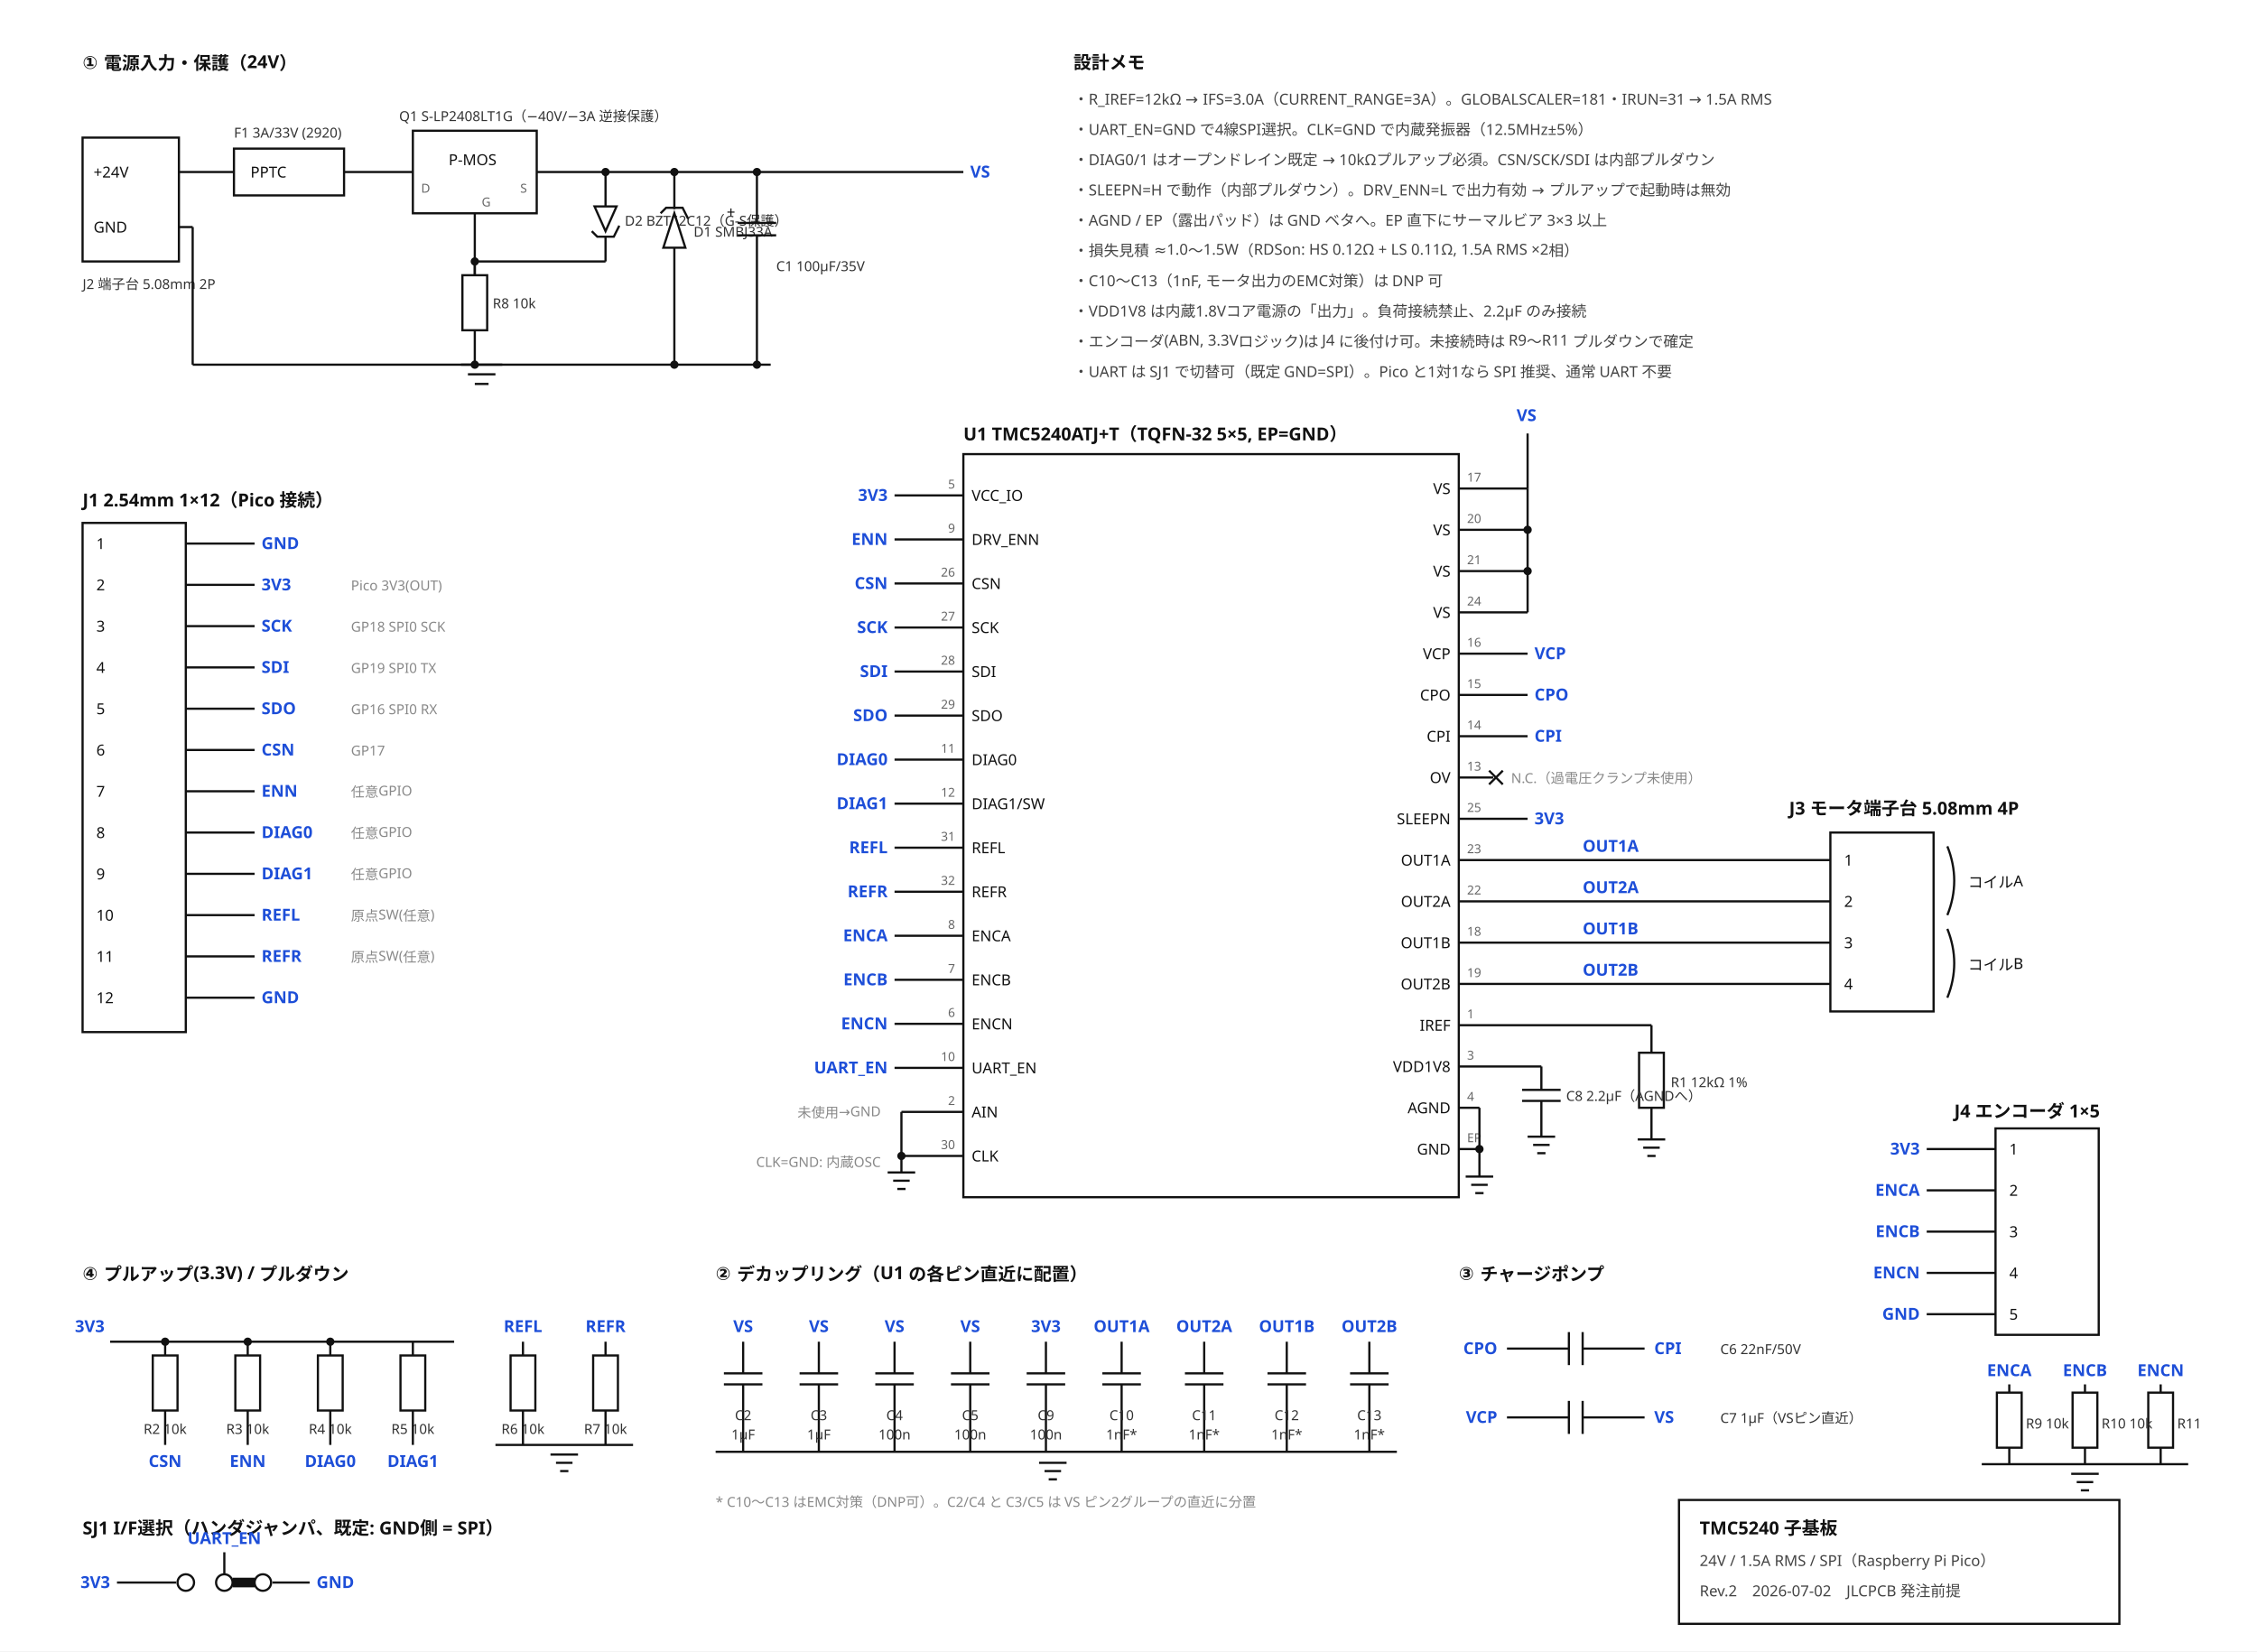
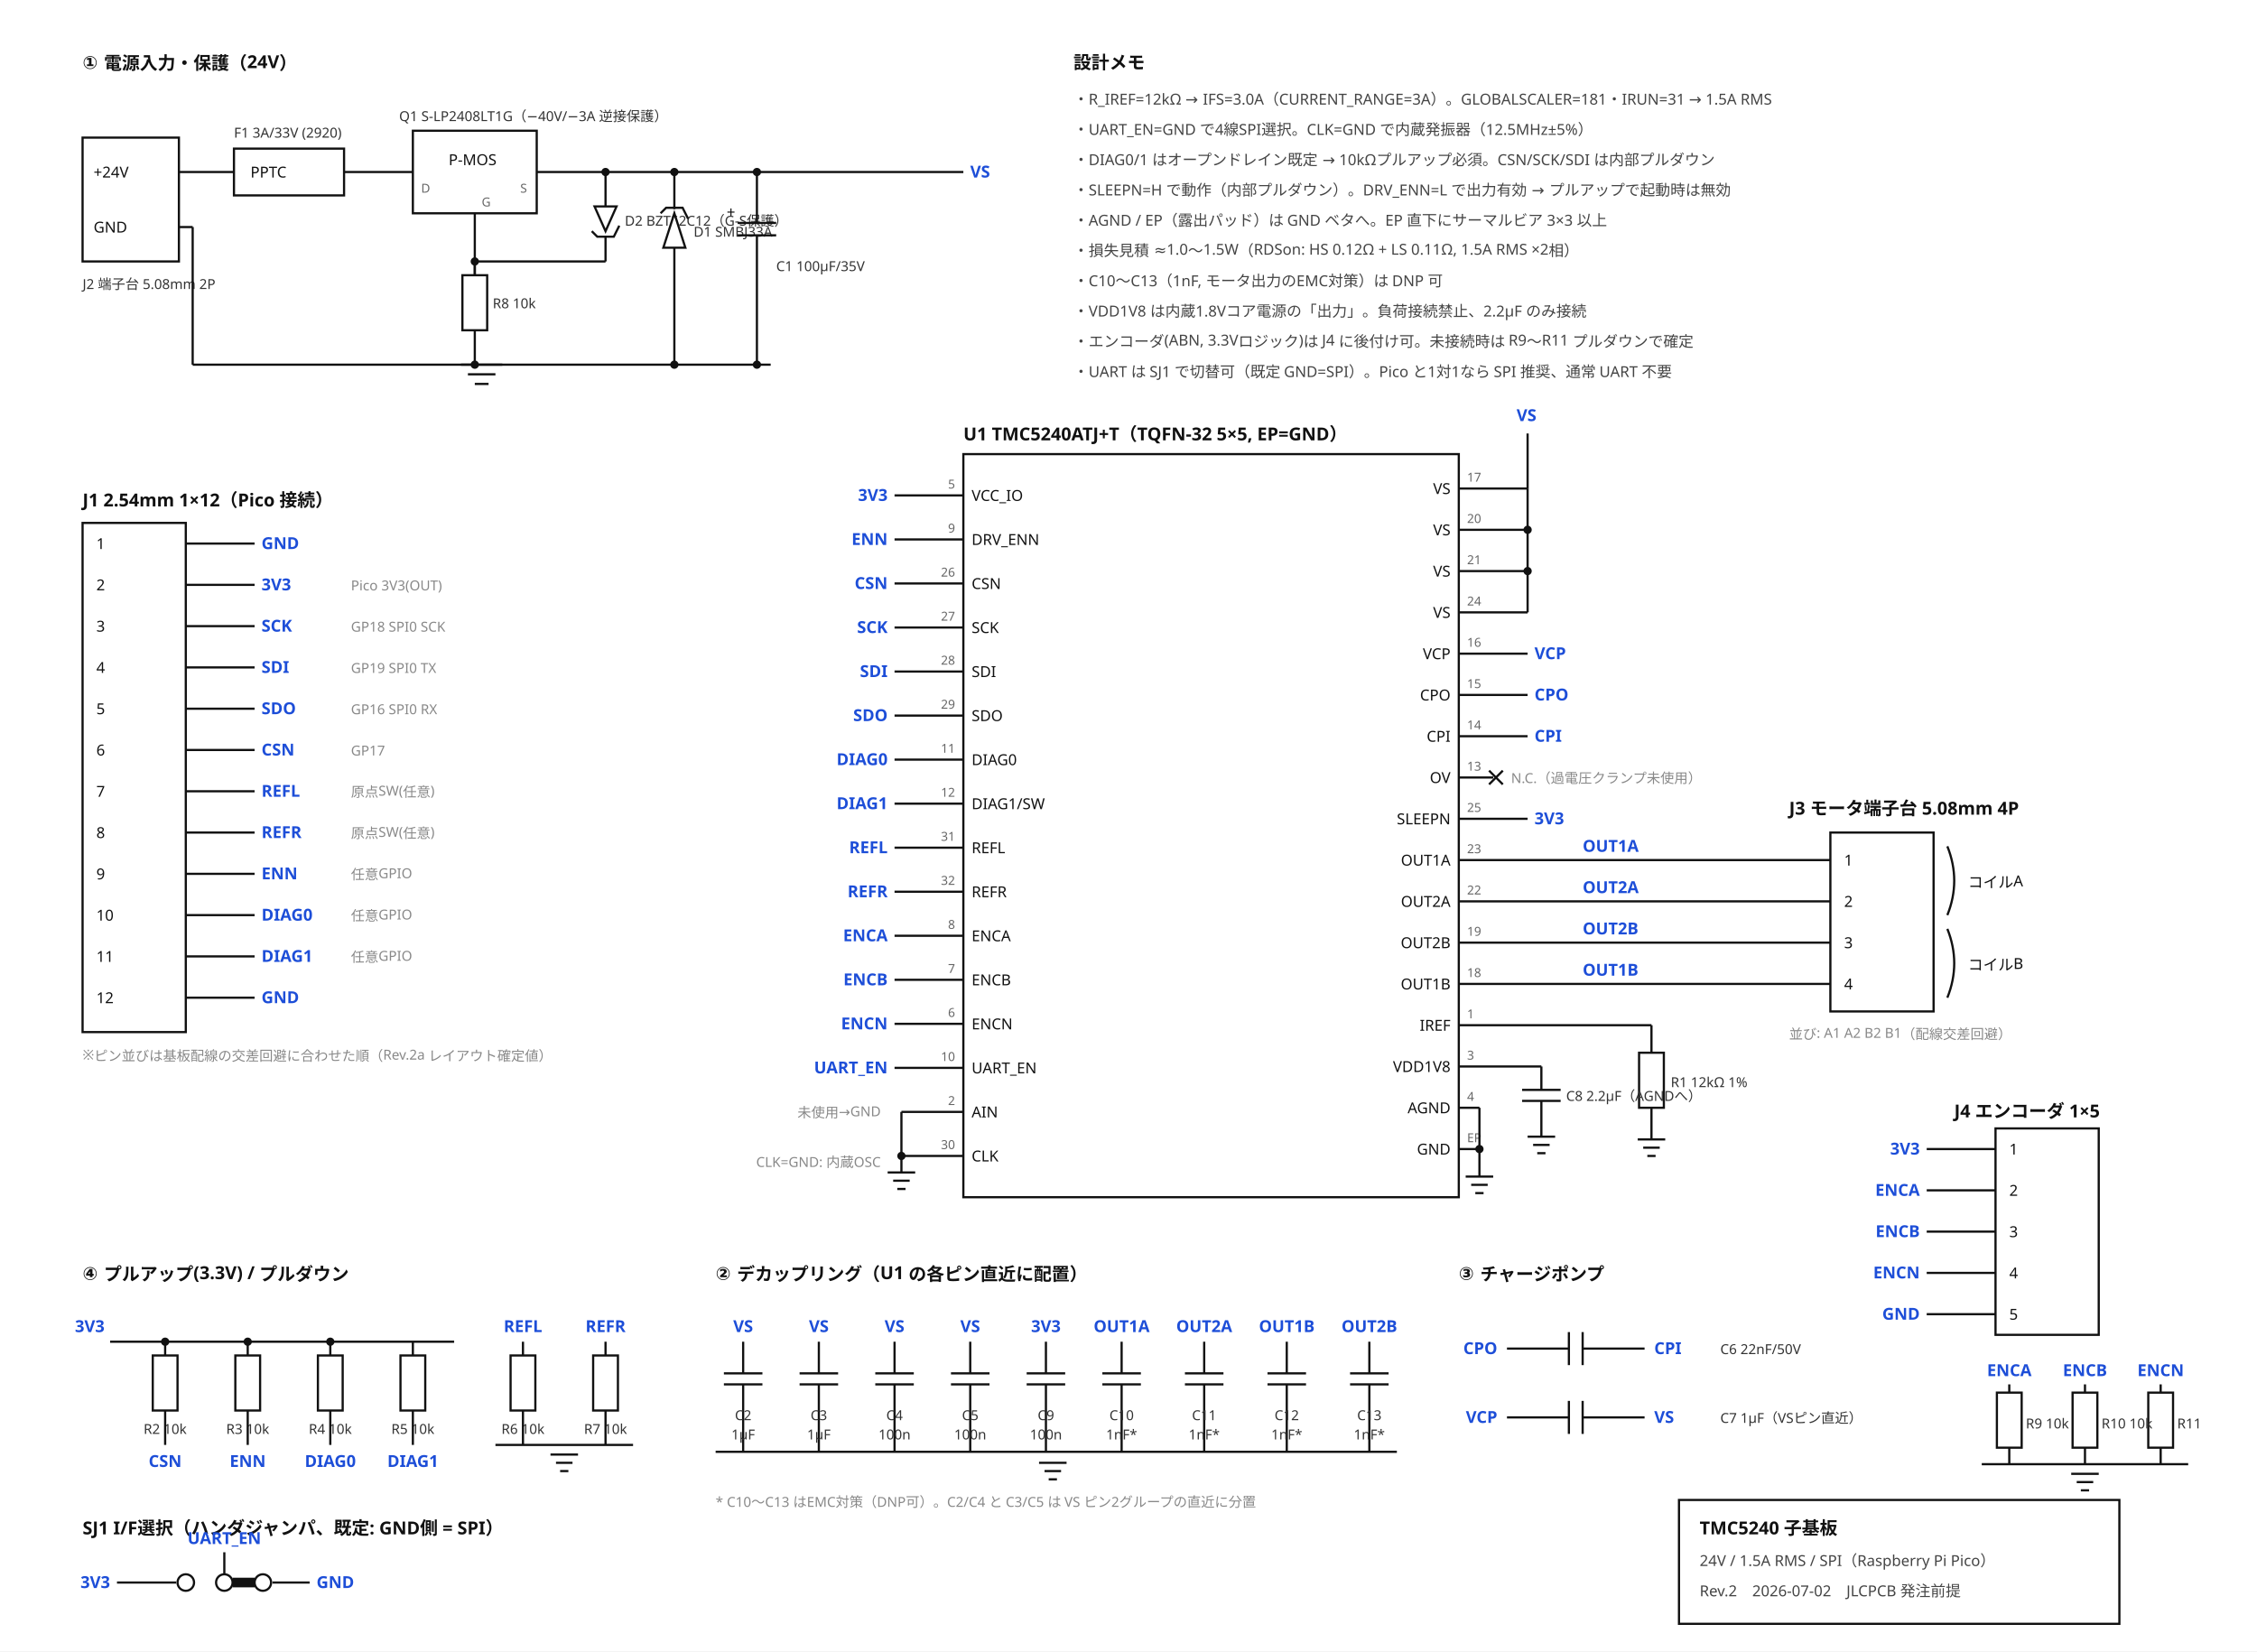
<svg xmlns="http://www.w3.org/2000/svg" viewBox="0 0 1640 1200" font-family="'Hiragino Sans','Noto Sans JP',sans-serif" font-size="12">
  <defs>
    <style>
      .wire { stroke:#111; stroke-width:1.6; fill:none; }
      .comp { stroke:#111; stroke-width:1.6; fill:#fff; }
      .net  { fill:#1d4ed8; font-weight:bold; }
      .pin  { fill:#666; font-size:9px; }
      .name { fill:#111; font-size:11px; }
      .val  { fill:#333; font-size:10px; }
      .ttl  { fill:#111; font-size:13px; font-weight:bold; }
      .note { fill:#444; font-size:11px; }
      .gray { fill:#888; font-size:10px; }
    </style>
  </defs>
  <rect x="0" y="0" width="1640" height="1200" fill="#fff" />
  <text x="60" y="50" class="ttl">① 電源入力・保護（24V）</text>
  <rect x="60" y="100" width="70" height="90" class="comp" />
  <text x="68" y="129" class="name">+24V</text>
  <text x="68" y="169" class="name">GND</text>
  <text x="60" y="210" class="val">J2 端子台 5.08mm 2P</text>
  <line x1="130" y1="125" x2="170" y2="125" class="wire" />
  <line x1="130" y1="165" x2="140" y2="165" class="wire" />
  <line x1="140" y1="165" x2="140" y2="265" class="wire" />
  <rect x="170" y="108" width="80" height="34" class="comp" />
  <text x="182" y="129" class="name">PPTC</text>
  <text x="170" y="100" class="val">F1 3A/33V (2920)</text>
  <line x1="250" y1="125" x2="300" y2="125" class="wire" />
  <rect x="300" y="95" width="90" height="60" class="comp" />
  <text x="326" y="120" class="name">P-MOS</text>
  <text x="306" y="140" class="pin">D</text>
  <text x="378" y="140" class="pin">S</text>
  <text x="350" y="150" class="pin">G</text>
  <text x="290" y="88" class="val">Q1 S-LP2408LT1G（−40V/−3A 逆接保護）</text>
  <line x1="345" y1="155" x2="345" y2="200" class="wire" />
  <line x1="390" y1="125" x2="700" y2="125" class="wire" />
  <text x="705" y="129" class="net">VS</text>
  <circle cx="440" cy="125" r="3" fill="#111" />
  <circle cx="490" cy="125" r="3" fill="#111" />
  <circle cx="550" cy="125" r="3" fill="#111" />
  <line x1="440" y1="125" x2="440" y2="150" class="wire" />
  <polygon points="432,150 448,150 440,168" class="comp" />
  <polyline points="430,168 434,172 446,172 450,164" class="wire" />
  <line x1="440" y1="172" x2="440" y2="190" class="wire" />
  <line x1="440" y1="190" x2="345" y2="190" class="wire" />
  <circle cx="345" cy="190" r="3" fill="#111" />
  <text x="454" y="164" class="val">D2 BZT52C12（G-S保護）</text>
  <line x1="345" y1="190" x2="345" y2="200" class="wire" />
  <rect x="336" y="200" width="18" height="40" class="comp" />
  <text x="358" y="224" class="val">R8 10k</text>
  <line x1="345" y1="240" x2="345" y2="265" class="wire" />
  <line x1="490" y1="125" x2="490" y2="152" class="wire" />
  <polygon points="482,180 498,180 490,155" class="comp" />
  <polyline points="480,155 484,151 496,151 500,159" class="wire" />
  <line x1="490" y1="180" x2="490" y2="265" class="wire" />
  <text x="504" y="172" class="val">D1 SMBJ33A</text>
  <line x1="550" y1="125" x2="550" y2="162" class="wire" />
  <line x1="536" y1="162" x2="564" y2="162" class="wire" />
  <line x1="536" y1="171" x2="564" y2="171" class="wire" />
  <text x="528" y="158" class="name">+</text>
  <line x1="550" y1="171" x2="550" y2="265" class="wire" />
  <text x="564" y="197" class="val">C1 100µF/35V</text>
  <line x1="140" y1="265" x2="560" y2="265" class="wire" />
  <line x1="335" y1="265" x2="365" y2="265" class="wire" />
  <line x1="340" y1="272" x2="360" y2="272" class="wire" />
  <line x1="345" y1="279" x2="355" y2="279" class="wire" />
  <circle cx="345" cy="265" r="3" fill="#111" />
  <circle cx="490" cy="265" r="3" fill="#111" />
  <circle cx="550" cy="265" r="3" fill="#111" />
  <text x="780" y="50" class="ttl">設計メモ</text>
  <text x="780" y="76" class="note">・R_IREF=12kΩ → IFS=3.0A（CURRENT_RANGE=3A）。GLOBALSCALER=181・IRUN=31 → 1.5A RMS</text>
  <text x="780" y="98" class="note">・UART_EN=GND で4線SPI選択。CLK=GND で内蔵発振器（12.5MHz±5%）</text>
  <text x="780" y="120" class="note">・DIAG0/1 はオープンドレイン既定 → 10kΩプルアップ必須。CSN/SCK/SDI は内部プルダウン</text>
  <text x="780" y="142" class="note">・SLEEPN=H で動作（内部プルダウン）。DRV_ENN=L で出力有効 → プルアップで起動時は無効</text>
  <text x="780" y="164" class="note">・AGND / EP（露出パッド）は GND ベタへ。EP 直下にサーマルビア 3×3 以上</text>
  <text x="780" y="186" class="note">・損失見積 ≈1.0〜1.5W（RDSon: HS 0.12Ω + LS 0.11Ω, 1.5A RMS ×2相）</text>
  <text x="780" y="208" class="note">・C10〜C13（1nF, モータ出力のEMC対策）は DNP 可</text>
  <text x="780" y="230" class="note">・VDD1V8 は内蔵1.8Vコア電源の「出力」。負荷接続禁止、2.2µF のみ接続</text>
  <text x="780" y="252" class="note">・エンコーダ(ABN, 3.3Vロジック)は J4 に後付け可。未接続時は R9〜R11 プルダウンで確定</text>
  <text x="780" y="274" class="note">・UART は SJ1 で切替可（既定 GND=SPI）。Pico と1対1なら SPI 推奨、通常 UART 不要</text>
  <text x="60" y="368" class="ttl">J1 2.54mm 1×12（Pico 接続）</text>
  <rect x="60" y="380" width="75" height="370" class="comp" />
  <g class="name">
    <text x="70" y="399">1</text>
    <text x="70" y="429">2</text>
    <text x="70" y="459">3</text>
    <text x="70" y="489">4</text>
    <text x="70" y="519">5</text>
    <text x="70" y="549">6</text>
    <text x="70" y="579">7</text>
    <text x="70" y="609">8</text>
    <text x="70" y="639">9</text>
    <text x="70" y="669">10</text>
    <text x="70" y="699">11</text>
    <text x="70" y="729">12</text>
  </g>
  <g class="wire">
    <line x1="135" y1="395" x2="185" y2="395" />
    <line x1="135" y1="425" x2="185" y2="425" />
    <line x1="135" y1="455" x2="185" y2="455" />
    <line x1="135" y1="485" x2="185" y2="485" />
    <line x1="135" y1="515" x2="185" y2="515" />
    <line x1="135" y1="545" x2="185" y2="545" />
    <line x1="135" y1="575" x2="185" y2="575" />
    <line x1="135" y1="605" x2="185" y2="605" />
    <line x1="135" y1="635" x2="185" y2="635" />
    <line x1="135" y1="665" x2="185" y2="665" />
    <line x1="135" y1="695" x2="185" y2="695" />
    <line x1="135" y1="725" x2="185" y2="725" />
  </g>
  <g class="net">
    <text x="190" y="399">GND</text>
    <text x="190" y="429">3V3</text>
    <text x="190" y="459">SCK</text>
    <text x="190" y="489">SDI</text>
    <text x="190" y="519">SDO</text>
    <text x="190" y="549">CSN</text>
-     <text x="190" y="579">ENN</text>
-     <text x="190" y="609">DIAG0</text>
-     <text x="190" y="639">DIAG1</text>
-     <text x="190" y="669">REFL</text>
-     <text x="190" y="699">REFR</text>
+     <text x="190" y="579">REFL</text>
+     <text x="190" y="609">REFR</text>
+     <text x="190" y="639">ENN</text>
+     <text x="190" y="669">DIAG0</text>
+     <text x="190" y="699">DIAG1</text>
    <text x="190" y="729">GND</text>
  </g>
  <g class="gray">
    <text x="255" y="429">Pico 3V3(OUT)</text>
    <text x="255" y="459">GP18 SPI0 SCK</text>
    <text x="255" y="489">GP19 SPI0 TX</text>
    <text x="255" y="519">GP16 SPI0 RX</text>
    <text x="255" y="549">GP17</text>
-     <text x="255" y="579">任意GPIO</text>
-     <text x="255" y="609">任意GPIO</text>
+     <text x="255" y="579">原点SW(任意)</text>
+     <text x="255" y="609">原点SW(任意)</text>
    <text x="255" y="639">任意GPIO</text>
-     <text x="255" y="669">原点SW(任意)</text>
-     <text x="255" y="699">原点SW(任意)</text>
-   </g>
+     <text x="255" y="669">任意GPIO</text>
+     <text x="255" y="699">任意GPIO</text>
+   </g>
+   <text x="60" y="770" class="gray">※ピン並びは基板配線の交差回避に合わせた順（Rev.2a レイアウト確定値）</text>
  <text x="700" y="320" class="ttl">U1 TMC5240ATJ+T（TQFN-32 5×5, EP=GND）</text>
  <rect x="700" y="330" width="360" height="540" class="comp" stroke-width="2" />
  <g class="wire">
    <line x1="650" y1="360" x2="700" y2="360" />
    <line x1="650" y1="392" x2="700" y2="392" />
    <line x1="650" y1="424" x2="700" y2="424" />
    <line x1="650" y1="456" x2="700" y2="456" />
    <line x1="650" y1="488" x2="700" y2="488" />
    <line x1="650" y1="520" x2="700" y2="520" />
    <line x1="650" y1="552" x2="700" y2="552" />
    <line x1="650" y1="584" x2="700" y2="584" />
    <line x1="650" y1="616" x2="700" y2="616" />
    <line x1="650" y1="648" x2="700" y2="648" />
    <line x1="650" y1="680" x2="700" y2="680" />
    <line x1="650" y1="712" x2="700" y2="712" />
    <line x1="650" y1="744" x2="700" y2="744" />
    <line x1="650" y1="776" x2="700" y2="776" />
    <line x1="655" y1="808" x2="700" y2="808" />
    <line x1="655" y1="840" x2="700" y2="840" />
  </g>
  <g class="pin" text-anchor="end">
    <text x="694" y="355">5</text>
    <text x="694" y="387">9</text>
    <text x="694" y="419">26</text>
    <text x="694" y="451">27</text>
    <text x="694" y="483">28</text>
    <text x="694" y="515">29</text>
    <text x="694" y="547">11</text>
    <text x="694" y="579">12</text>
    <text x="694" y="611">31</text>
    <text x="694" y="643">32</text>
    <text x="694" y="675">8</text>
    <text x="694" y="707">7</text>
    <text x="694" y="739">6</text>
    <text x="694" y="771">10</text>
    <text x="694" y="803">2</text>
    <text x="694" y="835">30</text>
  </g>
  <g class="name">
    <text x="706" y="364">VCC_IO</text>
    <text x="706" y="396">DRV_ENN</text>
    <text x="706" y="428">CSN</text>
    <text x="706" y="460">SCK</text>
    <text x="706" y="492">SDI</text>
    <text x="706" y="524">SDO</text>
    <text x="706" y="556">DIAG0</text>
    <text x="706" y="588">DIAG1/SW</text>
    <text x="706" y="620">REFL</text>
    <text x="706" y="652">REFR</text>
    <text x="706" y="684">ENCA</text>
    <text x="706" y="716">ENCB</text>
    <text x="706" y="748">ENCN</text>
    <text x="706" y="780">UART_EN</text>
    <text x="706" y="812">AIN</text>
    <text x="706" y="844">CLK</text>
  </g>
  <g class="net" text-anchor="end">
    <text x="645" y="364">3V3</text>
    <text x="645" y="396">ENN</text>
    <text x="645" y="428">CSN</text>
    <text x="645" y="460">SCK</text>
    <text x="645" y="492">SDI</text>
    <text x="645" y="524">SDO</text>
    <text x="645" y="556">DIAG0</text>
    <text x="645" y="588">DIAG1</text>
    <text x="645" y="620">REFL</text>
    <text x="645" y="652">REFR</text>
    <text x="645" y="684">ENCA</text>
    <text x="645" y="716">ENCB</text>
    <text x="645" y="748">ENCN</text>
    <text x="645" y="780">UART_EN</text>
  </g>
  <line x1="655" y1="808" x2="655" y2="852" class="wire" />
  <circle cx="655" cy="840" r="3" fill="#111" />
  <line x1="645" y1="852" x2="665" y2="852" class="wire" />
  <line x1="649" y1="858" x2="661" y2="858" class="wire" />
  <line x1="652" y1="864" x2="658" y2="864" class="wire" />
  <text x="640" y="812" class="gray" text-anchor="end">未使用→GND</text>
  <text x="640" y="848" class="gray" text-anchor="end">CLK=GND: 内蔵OSC</text>
  <g class="wire">
    <line x1="1060" y1="355" x2="1110" y2="355" />
    <line x1="1060" y1="385" x2="1110" y2="385" />
    <line x1="1060" y1="415" x2="1110" y2="415" />
    <line x1="1060" y1="445" x2="1110" y2="445" />
    <line x1="1060" y1="475" x2="1110" y2="475" />
    <line x1="1060" y1="505" x2="1110" y2="505" />
    <line x1="1060" y1="535" x2="1110" y2="535" />
    <line x1="1060" y1="565" x2="1085" y2="565" />
    <line x1="1060" y1="595" x2="1110" y2="595" />
    <line x1="1060" y1="625" x2="1330" y2="625" />
    <line x1="1060" y1="655" x2="1330" y2="655" />
    <line x1="1060" y1="685" x2="1330" y2="685" />
    <line x1="1060" y1="715" x2="1330" y2="715" />
    <line x1="1060" y1="745" x2="1200" y2="745" />
    <line x1="1060" y1="775" x2="1120" y2="775" />
    <line x1="1060" y1="805" x2="1075" y2="805" />
    <line x1="1060" y1="835" x2="1075" y2="835" />
  </g>
  <g class="pin">
    <text x="1066" y="350">17</text>
    <text x="1066" y="380">20</text>
    <text x="1066" y="410">21</text>
    <text x="1066" y="440">24</text>
    <text x="1066" y="470">16</text>
    <text x="1066" y="500">15</text>
    <text x="1066" y="530">14</text>
    <text x="1066" y="560">13</text>
    <text x="1066" y="590">25</text>
    <text x="1066" y="620">23</text>
    <text x="1066" y="650">22</text>
-     <text x="1066" y="680">18</text>
-     <text x="1066" y="710">19</text>
+     <text x="1066" y="680">19</text>
+     <text x="1066" y="710">18</text>
    <text x="1066" y="740">1</text>
    <text x="1066" y="770">3</text>
    <text x="1066" y="800">4</text>
    <text x="1066" y="830">EP</text>
  </g>
  <g class="name" text-anchor="end">
    <text x="1054" y="359">VS</text>
    <text x="1054" y="389">VS</text>
    <text x="1054" y="419">VS</text>
    <text x="1054" y="449">VS</text>
    <text x="1054" y="479">VCP</text>
    <text x="1054" y="509">CPO</text>
    <text x="1054" y="539">CPI</text>
    <text x="1054" y="569">OV</text>
    <text x="1054" y="599">SLEEPN</text>
    <text x="1054" y="629">OUT1A</text>
    <text x="1054" y="659">OUT2A</text>
-     <text x="1054" y="689">OUT1B</text>
-     <text x="1054" y="719">OUT2B</text>
+     <text x="1054" y="689">OUT2B</text>
+     <text x="1054" y="719">OUT1B</text>
    <text x="1054" y="749">IREF</text>
    <text x="1054" y="779">VDD1V8</text>
    <text x="1054" y="809">AGND</text>
    <text x="1054" y="839">GND</text>
  </g>
  <line x1="1110" y1="355" x2="1110" y2="445" class="wire" />
  <circle cx="1110" cy="385" r="3" fill="#111" />
  <circle cx="1110" cy="415" r="3" fill="#111" />
  <line x1="1110" y1="355" x2="1110" y2="315" class="wire" />
  <text x="1102" y="306" class="net">VS</text>
  <text x="1115" y="479" class="net">VCP</text>
  <text x="1115" y="509" class="net">CPO</text>
  <text x="1115" y="539" class="net">CPI</text>
  <line x1="1082" y1="560" x2="1092" y2="570" class="wire" />
  <line x1="1082" y1="570" x2="1092" y2="560" class="wire" />
  <text x="1098" y="569" class="gray">N.C.（過電圧クランプ未使用）</text>
  <text x="1115" y="599" class="net">3V3</text>
  <text x="1150" y="619" class="net">OUT1A</text>
  <text x="1150" y="649" class="net">OUT2A</text>
-   <text x="1150" y="679" class="net">OUT1B</text>
-   <text x="1150" y="709" class="net">OUT2B</text>
+   <text x="1150" y="679" class="net">OUT2B</text>
+   <text x="1150" y="709" class="net">OUT1B</text>
  <line x1="1200" y1="745" x2="1200" y2="765" class="wire" />
  <rect x="1191" y="765" width="18" height="40" class="comp" />
  <text x="1214" y="790" class="val">R1 12kΩ 1%</text>
  <line x1="1200" y1="805" x2="1200" y2="828" class="wire" />
  <line x1="1190" y1="828" x2="1210" y2="828" class="wire" />
  <line x1="1194" y1="834" x2="1206" y2="834" class="wire" />
  <line x1="1197" y1="840" x2="1203" y2="840" class="wire" />
  <line x1="1120" y1="775" x2="1120" y2="792" class="wire" />
  <line x1="1106" y1="792" x2="1134" y2="792" class="wire" />
  <line x1="1106" y1="800" x2="1134" y2="800" class="wire" />
  <line x1="1120" y1="800" x2="1120" y2="826" class="wire" />
  <line x1="1110" y1="826" x2="1130" y2="826" class="wire" />
  <line x1="1114" y1="832" x2="1126" y2="832" class="wire" />
  <line x1="1117" y1="838" x2="1123" y2="838" class="wire" />
  <text x="1138" y="800" class="val">C8 2.2µF（AGNDへ）</text>
  <line x1="1075" y1="805" x2="1075" y2="855" class="wire" />
  <circle cx="1075" cy="835" r="3" fill="#111" />
  <line x1="1065" y1="855" x2="1085" y2="855" class="wire" />
  <line x1="1069" y1="861" x2="1081" y2="861" class="wire" />
  <line x1="1072" y1="867" x2="1078" y2="867" class="wire" />
  <text x="1300" y="592" class="ttl">J3 モータ端子台 5.08mm 4P</text>
  <rect x="1330" y="605" width="75" height="130" class="comp" />
  <g class="name">
    <text x="1340" y="629">1</text>
    <text x="1340" y="659">2</text>
    <text x="1340" y="689">3</text>
    <text x="1340" y="719">4</text>
  </g>
  <path d="M 1415 615 q 10 25 0 50" class="wire" />
  <text x="1430" y="645" class="name">コイルA</text>
  <path d="M 1415 675 q 10 25 0 50" class="wire" />
  <text x="1430" y="705" class="name">コイルB</text>
+   <text x="1300" y="755" class="gray">並び: A1 A2 B2 B1（配線交差回避）</text>
  <text x="60" y="930" class="ttl">④ プルアップ(3.3V) / プルダウン</text>
  <line x1="80" y1="975" x2="330" y2="975" class="wire" />
  <text x="76" y="968" class="net" text-anchor="end">3V3</text>
  <g class="wire">
    <line x1="120" y1="975" x2="120" y2="985" />
    <line x1="180" y1="975" x2="180" y2="985" />
    <line x1="240" y1="975" x2="240" y2="985" />
    <line x1="300" y1="975" x2="300" y2="985" />
  </g>
  <circle cx="120" cy="975" r="3" fill="#111" />
  <circle cx="180" cy="975" r="3" fill="#111" />
  <circle cx="240" cy="975" r="3" fill="#111" />
  <rect x="111" y="985" width="18" height="40" class="comp" />
  <rect x="171" y="985" width="18" height="40" class="comp" />
  <rect x="231" y="985" width="18" height="40" class="comp" />
  <rect x="291" y="985" width="18" height="40" class="comp" />
  <g class="val">
    <text x="120" y="1042" text-anchor="middle">R2 10k</text>
    <text x="180" y="1042" text-anchor="middle">R3 10k</text>
    <text x="240" y="1042" text-anchor="middle">R4 10k</text>
    <text x="300" y="1042" text-anchor="middle">R5 10k</text>
  </g>
  <g class="wire">
    <line x1="120" y1="1025" x2="120" y2="1050" />
    <line x1="180" y1="1025" x2="180" y2="1050" />
    <line x1="240" y1="1025" x2="240" y2="1050" />
    <line x1="300" y1="1025" x2="300" y2="1050" />
  </g>
  <g class="net" text-anchor="middle">
    <text x="120" y="1066">CSN</text>
    <text x="180" y="1066">ENN</text>
    <text x="240" y="1066">DIAG0</text>
    <text x="300" y="1066">DIAG1</text>
  </g>
  <g class="net" text-anchor="middle">
    <text x="380" y="968">REFL</text>
    <text x="440" y="968">REFR</text>
  </g>
  <g class="wire">
    <line x1="380" y1="975" x2="380" y2="985" />
    <line x1="440" y1="975" x2="440" y2="985" />
  </g>
  <rect x="371" y="985" width="18" height="40" class="comp" />
  <rect x="431" y="985" width="18" height="40" class="comp" />
  <g class="val">
    <text x="380" y="1042" text-anchor="middle">R6 10k</text>
    <text x="440" y="1042" text-anchor="middle">R7 10k</text>
  </g>
  <g class="wire">
    <line x1="380" y1="1025" x2="380" y2="1050" />
    <line x1="440" y1="1025" x2="440" y2="1050" />
    <line x1="360" y1="1050" x2="460" y2="1050" />
    <line x1="400" y1="1057" x2="420" y2="1057" />
    <line x1="404" y1="1063" x2="416" y2="1063" />
    <line x1="407" y1="1069" x2="413" y2="1069" />
  </g>
  <text x="520" y="930" class="ttl">② デカップリング（U1 の各ピン直近に配置）</text>
  <g class="net" text-anchor="middle">
    <text x="540" y="968">VS</text>
    <text x="595" y="968">VS</text>
    <text x="650" y="968">VS</text>
    <text x="705" y="968">VS</text>
    <text x="760" y="968">3V3</text>
    <text x="815" y="968">OUT1A</text>
    <text x="875" y="968">OUT2A</text>
    <text x="935" y="968">OUT1B</text>
    <text x="995" y="968">OUT2B</text>
  </g>
  <g class="wire">
    <line x1="540" y1="975" x2="540" y2="998" />
    <line x1="595" y1="975" x2="595" y2="998" />
    <line x1="650" y1="975" x2="650" y2="998" />
    <line x1="705" y1="975" x2="705" y2="998" />
    <line x1="760" y1="975" x2="760" y2="998" />
    <line x1="815" y1="975" x2="815" y2="998" />
    <line x1="875" y1="975" x2="875" y2="998" />
    <line x1="935" y1="975" x2="935" y2="998" />
    <line x1="995" y1="975" x2="995" y2="998" />
  </g>
  <g class="wire">
    <line x1="526" y1="998" x2="554" y2="998" />
    <line x1="526" y1="1006" x2="554" y2="1006" />
    <line x1="581" y1="998" x2="609" y2="998" />
    <line x1="581" y1="1006" x2="609" y2="1006" />
    <line x1="636" y1="998" x2="664" y2="998" />
    <line x1="636" y1="1006" x2="664" y2="1006" />
    <line x1="691" y1="998" x2="719" y2="998" />
    <line x1="691" y1="1006" x2="719" y2="1006" />
    <line x1="746" y1="998" x2="774" y2="998" />
    <line x1="746" y1="1006" x2="774" y2="1006" />
    <line x1="801" y1="998" x2="829" y2="998" />
    <line x1="801" y1="1006" x2="829" y2="1006" />
    <line x1="861" y1="998" x2="889" y2="998" />
    <line x1="861" y1="1006" x2="889" y2="1006" />
    <line x1="921" y1="998" x2="949" y2="998" />
    <line x1="921" y1="1006" x2="949" y2="1006" />
    <line x1="981" y1="998" x2="1009" y2="998" />
    <line x1="981" y1="1006" x2="1009" y2="1006" />
  </g>
  <g class="wire">
    <line x1="540" y1="1006" x2="540" y2="1055" />
    <line x1="595" y1="1006" x2="595" y2="1055" />
    <line x1="650" y1="1006" x2="650" y2="1055" />
    <line x1="705" y1="1006" x2="705" y2="1055" />
    <line x1="760" y1="1006" x2="760" y2="1055" />
    <line x1="815" y1="1006" x2="815" y2="1055" />
    <line x1="875" y1="1006" x2="875" y2="1055" />
    <line x1="935" y1="1006" x2="935" y2="1055" />
    <line x1="995" y1="1006" x2="995" y2="1055" />
    <line x1="520" y1="1055" x2="1015" y2="1055" />
    <line x1="755" y1="1063" x2="775" y2="1063" />
    <line x1="759" y1="1069" x2="771" y2="1069" />
    <line x1="762" y1="1075" x2="768" y2="1075" />
  </g>
  <g class="val" text-anchor="middle">
    <text x="540" y="1032">C2</text>
    <text x="595" y="1032">C3</text>
    <text x="650" y="1032">C4</text>
    <text x="705" y="1032">C5</text>
    <text x="760" y="1032">C9</text>
    <text x="815" y="1032">C10</text>
    <text x="875" y="1032">C11</text>
    <text x="935" y="1032">C12</text>
    <text x="995" y="1032">C13</text>
  </g>
  <g class="val" text-anchor="middle">
    <text x="540" y="1046">1µF</text>
    <text x="595" y="1046">1µF</text>
    <text x="650" y="1046">100n</text>
    <text x="705" y="1046">100n</text>
    <text x="760" y="1046">100n</text>
    <text x="815" y="1046">1nF*</text>
    <text x="875" y="1046">1nF*</text>
    <text x="935" y="1046">1nF*</text>
    <text x="995" y="1046">1nF*</text>
  </g>
  <text x="520" y="1095" class="gray">* C10〜C13 はEMC対策（DNP可）。C2/C4 と C3/C5 は VS ピン2グループの直近に分置</text>
  <text x="1060" y="930" class="ttl">③ チャージポンプ</text>
  <text x="1088" y="984" class="net" text-anchor="end">CPO</text>
  <line x1="1095" y1="980" x2="1140" y2="980" class="wire" />
  <line x1="1140" y1="968" x2="1140" y2="992" class="wire" />
  <line x1="1150" y1="968" x2="1150" y2="992" class="wire" />
  <line x1="1150" y1="980" x2="1195" y2="980" class="wire" />
  <text x="1202" y="984" class="net">CPI</text>
  <text x="1250" y="984" class="val">C6 22nF/50V</text>
  <text x="1088" y="1034" class="net" text-anchor="end">VCP</text>
  <line x1="1095" y1="1030" x2="1140" y2="1030" class="wire" />
  <line x1="1140" y1="1018" x2="1140" y2="1042" class="wire" />
  <line x1="1150" y1="1018" x2="1150" y2="1042" class="wire" />
  <line x1="1150" y1="1030" x2="1195" y2="1030" class="wire" />
  <text x="1202" y="1034" class="net">VS</text>
  <text x="1250" y="1034" class="val">C7 1µF（VSピン直近）</text>
  <text x="1420" y="812" class="ttl">J4 エンコーダ 1×5</text>
  <rect x="1450" y="820" width="75" height="150" class="comp" />
  <g class="name">
    <text x="1460" y="839">1</text>
    <text x="1460" y="869">2</text>
    <text x="1460" y="899">3</text>
    <text x="1460" y="929">4</text>
    <text x="1460" y="959">5</text>
  </g>
  <g class="wire">
    <line x1="1400" y1="835" x2="1450" y2="835" />
    <line x1="1400" y1="865" x2="1450" y2="865" />
    <line x1="1400" y1="895" x2="1450" y2="895" />
    <line x1="1400" y1="925" x2="1450" y2="925" />
    <line x1="1400" y1="955" x2="1450" y2="955" />
  </g>
  <g class="net" text-anchor="end">
    <text x="1395" y="839">3V3</text>
    <text x="1395" y="869">ENCA</text>
    <text x="1395" y="899">ENCB</text>
    <text x="1395" y="929">ENCN</text>
    <text x="1395" y="959">GND</text>
  </g>
  <g class="net" text-anchor="middle">
    <text x="1460" y="1000">ENCA</text>
    <text x="1515" y="1000">ENCB</text>
    <text x="1570" y="1000">ENCN</text>
  </g>
  <g class="wire">
    <line x1="1460" y1="1006" x2="1460" y2="1012" />
    <line x1="1515" y1="1006" x2="1515" y2="1012" />
    <line x1="1570" y1="1006" x2="1570" y2="1012" />
  </g>
  <rect x="1451" y="1012" width="18" height="40" class="comp" />
  <rect x="1506" y="1012" width="18" height="40" class="comp" />
  <rect x="1561" y="1012" width="18" height="40" class="comp" />
  <g class="val">
    <text x="1472" y="1038">R9 10k</text>
    <text x="1527" y="1038">R10 10k</text>
    <text x="1582" y="1038">R11</text>
  </g>
  <g class="wire">
    <line x1="1460" y1="1052" x2="1460" y2="1064" />
    <line x1="1515" y1="1052" x2="1515" y2="1064" />
    <line x1="1570" y1="1052" x2="1570" y2="1064" />
    <line x1="1440" y1="1064" x2="1590" y2="1064" />
    <line x1="1505" y1="1071" x2="1525" y2="1071" />
    <line x1="1509" y1="1077" x2="1521" y2="1077" />
    <line x1="1512" y1="1083" x2="1518" y2="1083" />
  </g>
  <text x="60" y="1115" class="ttl">SJ1 I/F選択（ハンダジャンパ、既定: GND側 = SPI）</text>
  <text x="80" y="1154" class="net" text-anchor="end">3V3</text>
  <line x1="85" y1="1150" x2="128" y2="1150" class="wire" />
  <circle cx="135" cy="1150" r="6" class="comp" />
  <circle cx="163" cy="1150" r="6" class="comp" />
  <circle cx="191" cy="1150" r="6" class="comp" />
  <line x1="163" y1="1144" x2="163" y2="1128" class="wire" />
  <text x="163" y="1122" class="net" text-anchor="middle">UART_EN</text>
  <line x1="169" y1="1150" x2="185" y2="1150" stroke="#111" stroke-width="7" />
  <line x1="198" y1="1150" x2="225" y2="1150" class="wire" />
  <text x="230" y="1154" class="net">GND</text>
  <rect x="1220" y="1090" width="320" height="90" class="comp" />
  <text x="1235" y="1115" class="ttl">TMC5240 子基板</text>
  <text x="1235" y="1138" class="note">24V / 1.5A RMS / SPI（Raspberry Pi Pico）</text>
  <text x="1235" y="1160" class="note">Rev.2　2026-07-02　JLCPCB 発注前提</text>
</svg>
